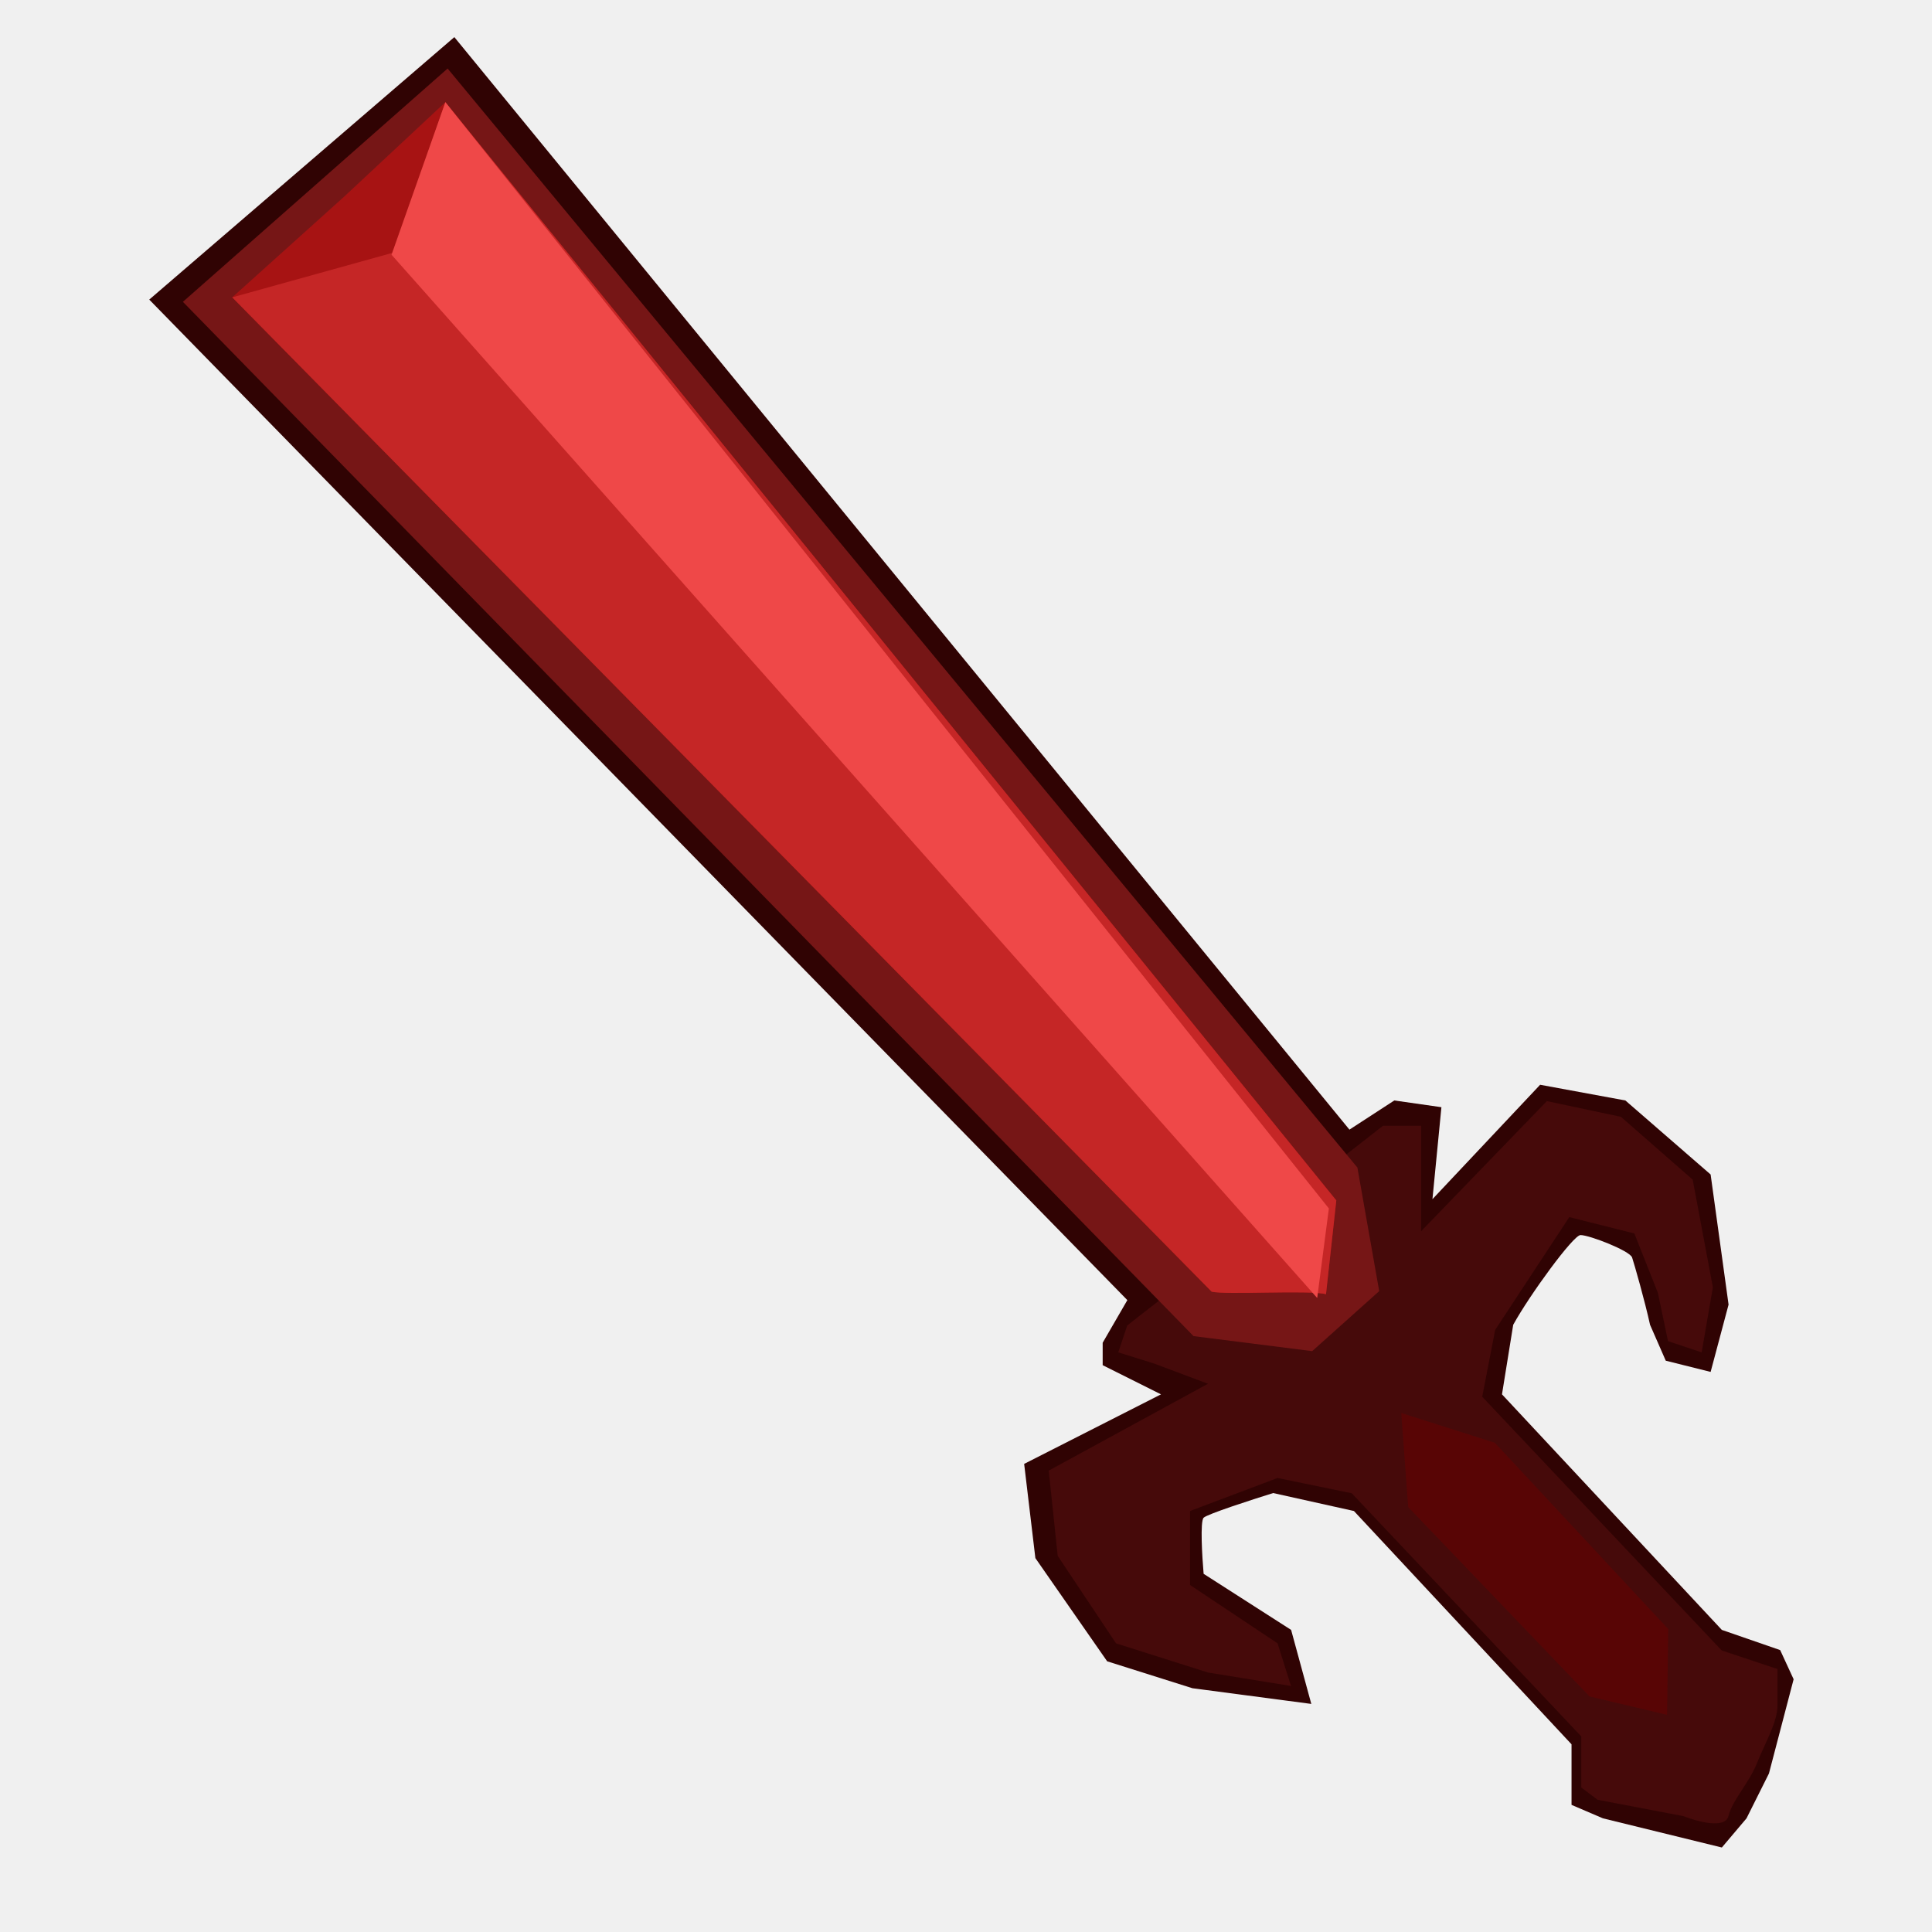
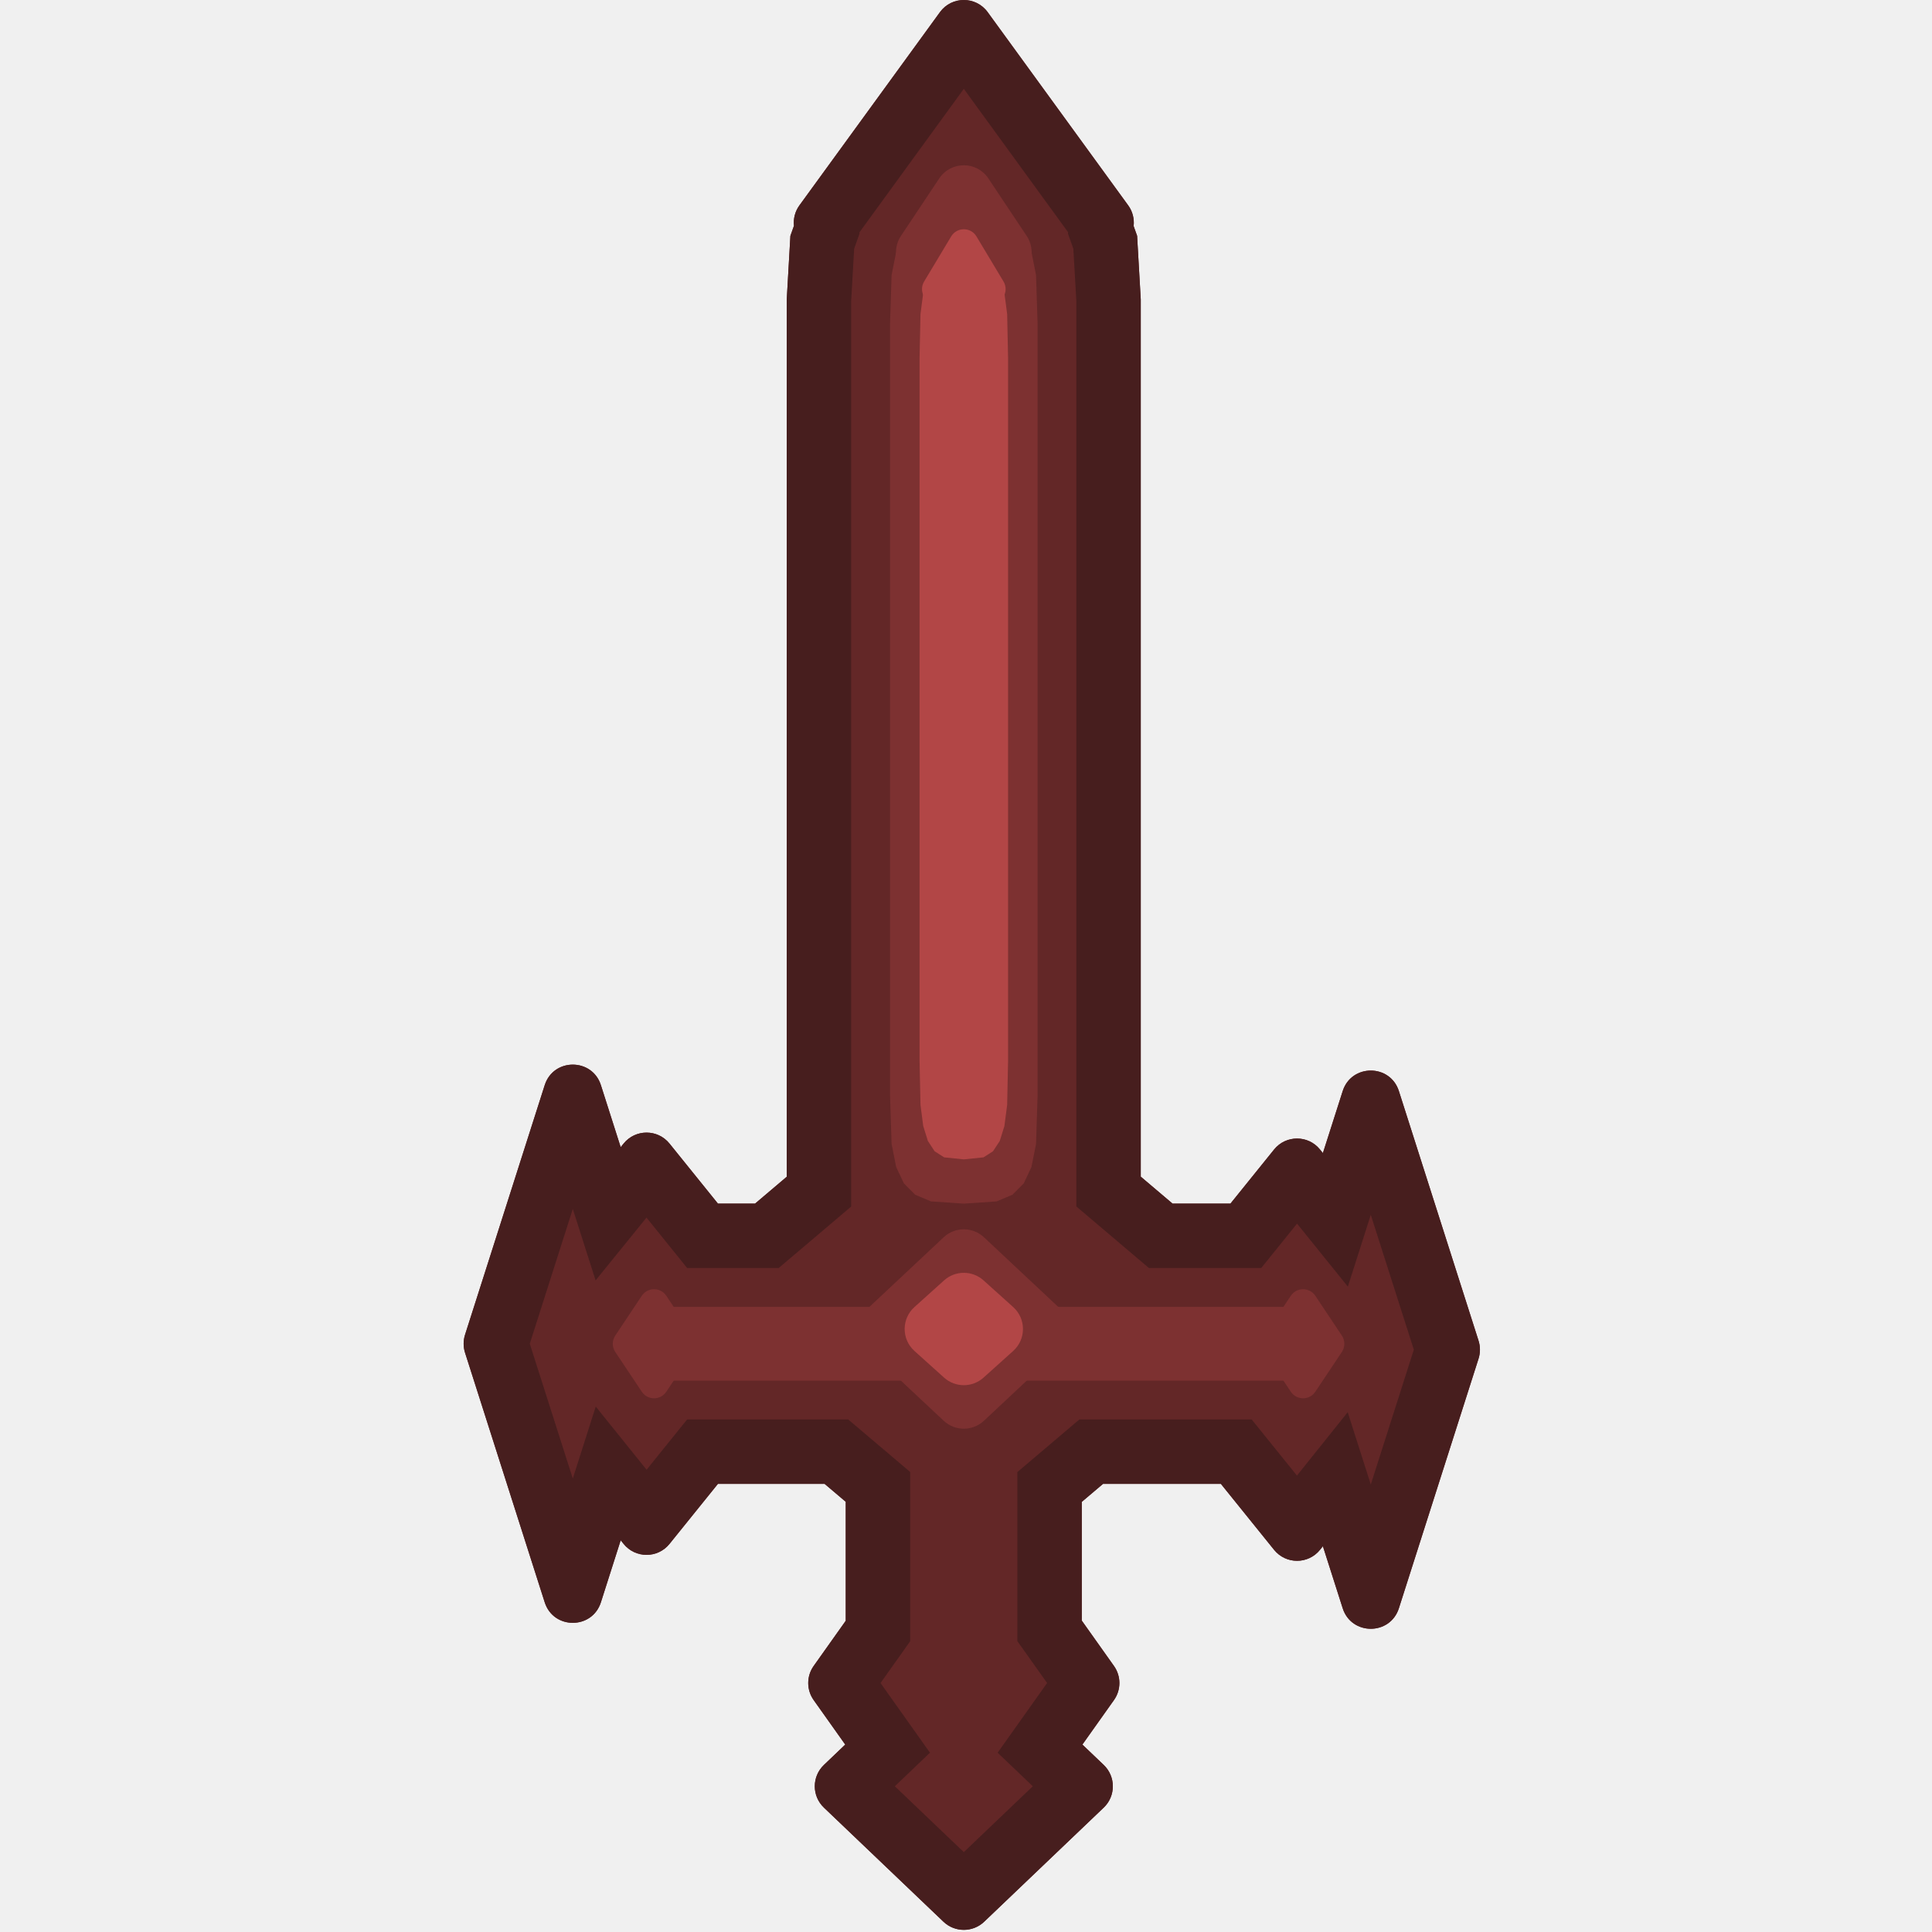
- <svg xmlns="http://www.w3.org/2000/svg" width="501" height="501" viewBox="0 0 501 501" fill="none">
-   <path d="M265.581 379.611L301.067 361.577L285.942 354.015V348.197L292.341 337.144L38.703 77.689L117.819 9.625L349.933 292.932L361.568 285.369L373.784 287.115L371.457 310.966L399.381 281.297L421.487 285.369L443.593 304.567L448.247 338.308L443.593 355.76L431.958 352.851L427.886 343.543C426.529 337.338 423.814 327.836 423.232 326.091C422.651 324.346 412.179 320.274 409.852 320.274C407.991 320.274 396.666 335.787 392.4 343.543L389.491 361.577L446.502 422.66L461.627 427.895L465.117 435.458L458.718 459.891L452.901 471.526L446.502 479.089L415.67 471.526L407.525 468.035V452.329L351.097 391.828L330.154 387.174C324.53 388.919 313.051 392.642 312.12 393.573C311.189 394.504 311.732 403.656 312.12 408.116L334.808 422.66L340.044 441.857L309.211 437.785L287.105 430.804L268.49 404.044L265.581 379.611Z" fill="#300303" />
-   <path d="M351.318 388.067C343.397 379.675 343.779 366.452 352.17 358.531V358.531C360.562 350.611 373.785 350.992 381.706 359.384L446.177 427.686C454.097 436.078 453.716 449.301 445.325 457.222V457.222C436.933 465.142 423.71 464.761 415.789 456.369L351.318 388.067Z" fill="#460A0A" />
-   <path d="M289.988 350.69L292.315 343.709L358.633 291.934H368.523V319.276L401.127 285.535L420.324 289.607L438.94 305.896L444.176 333.819L441.267 350.69L432.541 347.781L429.923 335.274L423.815 319.858L406.944 315.62L387.72 344.872L384.256 362.741L370.85 358.834L358.633 361.743L352.234 373.959L351.071 387.339L331.292 383.267L308.604 391.828V411.025L331.292 426.15L334.782 437.203L313.258 433.713L289.406 426.15L274.281 403.462L271.954 381.356L313.258 358.834L299.296 353.598L289.988 350.69Z" fill="#460A0A" />
-   <path d="M410.053 463.535V448.697L441.848 426.44L460.925 432.799V442.338C460.925 446.577 457.746 451.876 455.626 457.176C453.506 462.475 449.267 466.714 448.207 470.953C447.359 474.345 440.082 472.367 436.549 470.953L414.292 466.714L410.053 463.535Z" fill="#460A0A" />
-   <path d="M365.171 390.811L363.369 366.409L387.647 374.145L432.594 422.429L432.303 444.684L412.209 439.925L365.171 390.811Z" fill="#580505" />
-   <path d="M47.429 78.27L309.504 346.48L340.273 350.371L357.651 334.809L351.995 302.766L116.074 17.769L47.429 78.27Z" fill="#761616" />
-   <path d="M343.851 335.61C339.637 334.454 317.554 335.861 314.183 334.936L60.227 77.107L89.314 50.928L115.492 26.495L346.524 311.288L343.851 335.61Z" fill="#A71313" />
-   <path d="M343.851 335.61C339.637 334.454 317.554 335.861 314.183 334.936L60.227 77.107L102.112 65.472L115.492 26.495L346.524 311.288L343.851 335.61Z" fill="#C52626" />
-   <path d="M115.492 26.495L101.531 66.054L341.573 336.59L344.598 313.373L115.492 26.495Z" fill="#EF4848" />
+ <svg xmlns="http://www.w3.org/2000/svg" width="150" height="150" viewBox="0 0 150 150" fill="none">
+   <mask id="path-1-inside-1_1205_468" fill="white">
+     <path d="M72.978 0.943C73.892 -0.314 75.768 -0.314 76.683 0.943L87.593 15.945C87.938 16.42 88.078 16.994 88.015 17.551L88.285 18.309L88.568 23.245V91.355L91.036 93.447H95.532L98.919 89.248C99.836 88.111 101.569 88.111 102.485 89.248L102.709 89.525L104.246 84.712C104.924 82.587 107.932 82.587 108.61 84.712L114.795 104.092C114.939 104.545 114.939 105.031 114.795 105.484L108.61 124.863C107.932 126.989 104.924 126.989 104.246 124.863L102.709 120.049L102.485 120.328C101.569 121.465 99.836 121.465 98.919 120.328L94.789 115.207H85.639L83.988 116.606V125.822L86.487 129.344C87.051 130.138 87.051 131.201 86.487 131.995L84.036 135.448L85.692 137.029C86.637 137.932 86.637 139.441 85.692 140.343L76.412 149.201C75.527 150.046 74.134 150.046 73.249 149.201L63.969 140.343C63.023 139.44 63.023 137.932 63.969 137.029L65.624 135.448L63.174 131.995C62.61 131.201 62.61 130.138 63.174 129.344L65.664 125.835V116.599L64.022 115.207H55.739L51.981 119.867C51.065 121.004 49.333 121.004 48.416 119.867L48.19 119.587L46.654 124.402C45.976 126.528 42.969 126.528 42.291 124.402L36.105 105.023C35.961 104.571 35.961 104.084 36.105 103.631L42.291 84.251C42.969 82.126 45.976 82.126 46.654 84.251L48.19 89.065L48.416 88.787C49.333 87.65 51.065 87.65 51.981 88.787L55.74 93.447H58.624L61.083 91.362V23.245L61.366 18.309L61.643 17.531C61.585 16.981 61.726 16.415 62.067 15.945L72.978 0.943Z" />
+   </mask>
+   <path d="M72.978 0.943C73.892 -0.314 75.768 -0.314 76.683 0.943L87.593 15.945C87.938 16.42 88.078 16.994 88.015 17.551L88.285 18.309L88.568 23.245V91.355L91.036 93.447H95.532L98.919 89.248C99.836 88.111 101.569 88.111 102.485 89.248L102.709 89.525L104.246 84.712C104.924 82.587 107.932 82.587 108.61 84.712L114.795 104.092C114.939 104.545 114.939 105.031 114.795 105.484L108.61 124.863C107.932 126.989 104.924 126.989 104.246 124.863L102.709 120.049L102.485 120.328C101.569 121.465 99.836 121.465 98.919 120.328L94.789 115.207H85.639L83.988 116.606V125.822L86.487 129.344C87.051 130.138 87.051 131.201 86.487 131.995L84.036 135.448L85.692 137.029C86.637 137.932 86.637 139.441 85.692 140.343L76.412 149.201C75.527 150.046 74.134 150.046 73.249 149.201L63.969 140.343C63.023 139.44 63.023 137.932 63.969 137.029L65.624 135.448L63.174 131.995C62.61 131.201 62.61 130.138 63.174 129.344L65.664 125.835V116.599L64.022 115.207H55.739L51.981 119.867C51.065 121.004 49.333 121.004 48.416 119.867L48.19 119.587L46.654 124.402C45.976 126.528 42.969 126.528 42.291 124.402L36.105 105.023C35.961 104.571 35.961 104.084 36.105 103.631L42.291 84.251C42.969 82.126 45.976 82.126 46.654 84.251L48.19 89.065L48.416 88.787C49.333 87.65 51.065 87.65 51.981 88.787L55.74 93.447H58.624L61.083 91.362V23.245L61.366 18.309L61.643 17.531C61.585 16.981 61.726 16.415 62.067 15.945L72.978 0.943Z" fill="#632727" />
+   <path d="M72.978 0.943L68.934 -1.998L68.934 -1.997L72.978 0.943ZM76.683 0.943L80.726 -1.997L80.726 -1.998L76.683 0.943ZM87.593 15.945L83.549 18.886L83.549 18.886L87.593 15.945ZM88.015 17.551L83.046 16.988L82.916 18.14L83.306 19.232L88.015 17.551ZM88.285 18.309L93.277 18.022L93.236 17.305L92.994 16.628L88.285 18.309ZM88.568 23.245H93.568V23.102L93.56 22.959L88.568 23.245ZM88.568 91.355H83.568V93.67L85.335 95.168L88.568 91.355ZM91.036 93.447L87.802 97.261L89.201 98.447H91.036V93.447ZM95.532 93.447V98.447H97.923L99.424 96.586L95.532 93.447ZM98.919 89.248L102.811 92.387L102.811 92.387L98.919 89.248ZM102.485 89.248L106.378 86.11L106.377 86.109L102.485 89.248ZM102.709 89.525L98.817 92.664L104.647 99.894L107.472 91.046L102.709 89.525ZM104.246 84.712L109.009 86.233L109.009 86.232L104.246 84.712ZM108.61 84.712L113.374 83.192L113.374 83.192L108.61 84.712ZM114.795 104.092L119.558 102.572L119.558 102.572L114.795 104.092ZM114.795 105.484L110.032 103.964L110.032 103.964L114.795 105.484ZM108.61 124.863L113.374 126.383L113.374 126.383L108.61 124.863ZM104.246 124.863L109.009 123.343L109.009 123.343L104.246 124.863ZM102.709 120.049L107.472 118.528L104.635 109.643L98.806 116.924L102.709 120.049ZM102.485 120.328L106.377 123.467L106.383 123.46L106.388 123.453L102.485 120.328ZM98.919 120.328L95.027 123.467L95.027 123.467L98.919 120.328ZM94.789 115.207L98.681 112.068L97.18 110.207H94.789V115.207ZM85.639 115.207V110.207H83.804L82.405 111.393L85.639 115.207ZM83.988 116.606L80.755 112.793L78.988 114.291V116.606H83.988ZM83.988 125.822H78.988V127.416L79.911 128.716L83.988 125.822ZM86.487 129.344L90.565 126.45L90.565 126.45L86.487 129.344ZM86.487 131.995L90.564 134.889L90.565 134.889L86.487 131.995ZM84.036 135.448L79.959 132.554L77.456 136.08L80.584 139.065L84.036 135.448ZM85.692 137.029L89.145 133.413L89.145 133.413L85.692 137.029ZM85.692 140.343L89.145 143.96L89.145 143.959L85.692 140.343ZM76.412 149.201L72.96 145.584L72.96 145.584L76.412 149.201ZM73.249 149.201L69.797 152.818L69.797 152.818L73.249 149.201ZM63.969 140.343L60.516 143.96L60.516 143.96L63.969 140.343ZM63.969 137.029L67.421 140.646L67.422 140.645L63.969 137.029ZM65.624 135.448L69.078 139.064L72.203 136.079L69.702 132.555L65.624 135.448ZM63.174 131.995L67.252 129.102L67.251 129.101L63.174 131.995ZM63.174 129.344L59.096 126.45L59.096 126.45L63.174 129.344ZM65.664 125.835L69.742 128.729L70.664 127.429V125.835H65.664ZM65.664 116.599H70.664V114.282L68.896 112.784L65.664 116.599ZM64.022 115.207L67.254 111.392L65.855 110.207H64.022V115.207ZM55.739 115.207V110.207H53.348L51.847 112.068L55.739 115.207ZM51.981 119.867L55.873 123.006L55.874 123.006L51.981 119.867ZM48.416 119.867L44.521 123.002L44.524 123.006L48.416 119.867ZM48.19 119.587L52.086 116.452L46.254 109.206L43.427 118.067L48.19 119.587ZM46.654 124.402L51.418 125.923L51.418 125.922L46.654 124.402ZM42.291 124.402L47.054 122.882L47.054 122.882L42.291 124.402ZM36.105 105.023L31.342 106.544L31.342 106.544L36.105 105.023ZM36.105 103.631L31.342 102.111L31.342 102.111L36.105 103.631ZM42.291 84.251L37.528 82.73L37.528 82.731L42.291 84.251ZM46.654 84.251L51.418 82.731L51.417 82.73L46.654 84.251ZM48.19 89.065L43.427 90.585L46.242 99.409L52.075 92.214L48.19 89.065ZM48.416 88.787L52.3 91.936L52.308 91.926L48.416 88.787ZM51.981 88.787L48.089 91.926L48.09 91.926L51.981 88.787ZM55.74 93.447L51.848 96.586L53.349 98.447H55.74V93.447ZM58.624 93.447V98.447H60.458L61.858 97.261L58.624 93.447ZM61.083 91.362L64.317 95.176L66.083 93.678V91.362H61.083ZM61.083 23.245L56.091 22.959L56.083 23.102V23.245H61.083ZM61.366 18.309L56.655 16.634L56.415 17.308L56.374 18.022L61.366 18.309ZM61.643 17.531L66.354 19.206L66.733 18.138L66.615 17.011L61.643 17.531ZM62.067 15.945L58.024 13.005L58.024 13.005L62.067 15.945ZM72.978 0.943L77.021 3.884C75.939 5.372 73.721 5.372 72.639 3.884L76.683 0.943L80.726 -1.998C77.815 -6.001 71.845 -6.001 68.934 -1.998L72.978 0.943ZM76.683 0.943L72.639 3.884L83.549 18.886L87.593 15.945L91.636 13.005L80.726 -1.997L76.683 0.943ZM87.593 15.945L83.549 18.886C83.135 18.316 82.973 17.632 83.046 16.988L88.015 17.551L92.983 18.114C93.182 16.357 92.742 14.524 91.636 13.005L87.593 15.945ZM88.015 17.551L83.306 19.232L83.576 19.989L88.285 18.309L92.994 16.628L92.724 15.87L88.015 17.551ZM88.285 18.309L83.293 18.595L83.577 23.532L88.568 23.245L93.56 22.959L93.277 18.022L88.285 18.309ZM88.568 23.245H83.568V91.355H88.568H93.568V23.245H88.568ZM88.568 91.355L85.335 95.168L87.802 97.261L91.036 93.447L94.27 89.634L91.802 87.541L88.568 91.355ZM91.036 93.447V98.447H95.532V93.447V88.447H91.036V93.447ZM95.532 93.447L99.424 96.586L102.811 92.387L98.919 89.248L95.027 86.109L91.64 90.308L95.532 93.447ZM98.919 89.248L102.811 92.387C101.726 93.732 99.678 93.732 98.593 92.387L102.485 89.248L106.377 86.109C103.459 82.491 97.945 82.491 95.027 86.109L98.919 89.248ZM102.485 89.248L98.593 92.386L98.817 92.664L102.709 89.525L106.601 86.387L106.378 86.11L102.485 89.248ZM102.709 89.525L107.472 91.046L109.009 86.233L104.246 84.712L99.483 83.191L97.946 88.004L102.709 89.525ZM104.246 84.712L109.009 86.232C108.207 88.746 104.65 88.746 103.847 86.232L108.61 84.712L113.374 83.192C111.214 76.427 101.642 76.427 99.483 83.192L104.246 84.712ZM108.61 84.712L103.847 86.232L110.032 105.612L114.795 104.092L119.558 102.572L113.374 83.192L108.61 84.712ZM114.795 104.092L110.031 105.611C109.861 105.076 109.86 104.501 110.032 103.964L114.795 105.484L119.558 107.005C120.019 105.562 120.018 104.013 119.558 102.572L114.795 104.092ZM114.795 105.484L110.032 103.964L103.847 123.343L108.61 124.863L113.374 126.383L119.558 107.005L114.795 105.484ZM108.61 124.863L103.847 123.343C104.649 120.829 108.207 120.829 109.009 123.343L104.246 124.863L99.483 126.383C101.642 133.149 111.215 133.149 113.374 126.383L108.61 124.863ZM104.246 124.863L109.009 123.343L107.472 118.528L102.709 120.049L97.946 121.57L99.483 126.384L104.246 124.863ZM102.709 120.049L98.806 116.924L98.582 117.203L102.485 120.328L106.388 123.453L106.612 123.174L102.709 120.049ZM102.485 120.328L98.593 117.189C99.678 115.844 101.726 115.845 102.811 117.189L98.919 120.328L95.027 123.467C97.945 127.085 103.459 127.085 106.377 123.467L102.485 120.328ZM98.919 120.328L102.811 117.189L98.681 112.068L94.789 115.207L90.897 118.346L95.027 123.467L98.919 120.328ZM94.789 115.207V110.207H85.639V115.207V120.207H94.789V115.207ZM85.639 115.207L82.405 111.393L80.755 112.793L83.988 116.606L87.222 120.42L88.872 119.021L85.639 115.207ZM83.988 116.606H78.988V125.822H83.988H88.988V116.606H83.988ZM83.988 125.822L79.911 128.716L82.41 132.237L86.487 129.344L90.565 126.45L88.066 122.929L83.988 125.822ZM86.487 129.344L82.41 132.237C81.743 131.298 81.743 130.041 82.41 129.101L86.487 131.995L90.565 134.889C92.358 132.362 92.358 128.977 90.565 126.45L86.487 129.344ZM86.487 131.995L82.41 129.101L79.959 132.554L84.036 135.448L88.113 138.342L90.564 134.889L86.487 131.995ZM84.036 135.448L80.584 139.065L82.24 140.646L85.692 137.029L89.145 133.413L87.489 131.832L84.036 135.448ZM85.692 137.029L82.239 140.646C81.122 139.579 81.121 137.794 82.24 136.726L85.692 140.343L89.145 143.959C92.154 141.087 92.153 136.285 89.145 133.413L85.692 137.029ZM85.692 140.343L82.24 136.726L72.96 145.584L76.412 149.201L79.865 152.818L89.145 143.96L85.692 140.343ZM76.412 149.201L72.96 145.584C74.007 144.585 75.654 144.585 76.701 145.584L73.249 149.201L69.797 152.818C72.614 155.507 77.047 155.507 79.865 152.818L76.412 149.201ZM73.249 149.201L76.701 145.584L67.421 136.726L63.969 140.343L60.516 143.96L69.797 152.818L73.249 149.201ZM63.969 140.343L67.421 136.726C68.54 137.794 68.539 139.579 67.421 140.646L63.969 137.029L60.516 133.413C57.508 136.285 57.508 141.087 60.516 143.96L63.969 140.343ZM63.969 137.029L67.422 140.645L69.078 139.064L65.624 135.448L62.17 131.833L60.515 133.414L63.969 137.029ZM65.624 135.448L69.702 132.555L67.252 129.102L63.174 131.995L59.096 134.889L61.546 138.342L65.624 135.448ZM63.174 131.995L67.251 129.101C67.918 130.041 67.918 131.298 67.251 132.237L63.174 129.344L59.096 126.45C57.303 128.977 57.303 132.362 59.096 134.889L63.174 131.995ZM63.174 129.344L67.251 132.238L69.742 128.729L65.664 125.835L61.587 122.941L59.096 126.45L63.174 129.344ZM65.664 125.835H70.664V116.599H65.664H60.664V125.835H65.664ZM65.664 116.599L68.896 112.784L67.254 111.392L64.022 115.207L60.789 119.022L62.432 120.414L65.664 116.599ZM64.022 115.207V110.207H55.739V115.207V120.207H64.022V115.207ZM55.739 115.207L51.847 112.068L48.089 116.729L51.981 119.867L55.874 123.006L59.632 118.346L55.739 115.207ZM51.981 119.867L48.09 116.728C49.174 115.384 51.223 115.383 52.308 116.728L48.416 119.867L44.524 123.006C47.442 126.625 52.955 126.624 55.873 123.006L51.981 119.867ZM48.416 119.867L52.311 116.732L52.086 116.452L48.19 119.587L44.295 122.722L44.521 123.002L48.416 119.867ZM48.19 119.587L43.427 118.067L41.891 122.883L46.654 124.402L51.418 125.922L52.954 121.106L48.19 119.587ZM46.654 124.402L41.891 122.882C42.693 120.368 46.252 120.368 47.054 122.882L42.291 124.402L37.528 125.923C39.687 132.688 49.258 132.688 51.418 125.923L46.654 124.402ZM42.291 124.402L47.054 122.882L40.869 103.503L36.105 105.023L31.342 106.544L37.528 125.923L42.291 124.402ZM36.105 105.023L40.869 103.503C41.04 104.04 41.04 104.615 40.869 105.15L36.105 103.631L31.342 102.111C30.882 103.552 30.882 105.101 31.342 106.544L36.105 105.023ZM36.105 103.631L40.869 105.151L47.054 85.771L42.291 84.251L37.528 82.731L31.342 102.111L36.105 103.631ZM42.291 84.251L47.054 85.772C46.251 88.286 42.694 88.285 41.891 85.772L46.654 84.251L51.417 82.73C49.258 75.967 39.688 75.966 37.528 82.73L42.291 84.251ZM46.654 84.251L41.891 85.771L43.427 90.585L48.19 89.065L52.954 87.546L51.418 82.731L46.654 84.251ZM48.19 89.065L52.075 92.214L52.3 91.936L48.416 88.787L44.532 85.639L44.306 85.917L48.19 89.065ZM48.416 88.787L52.308 91.926C51.224 93.271 49.174 93.271 48.089 91.926L51.981 88.787L55.873 85.648C52.955 82.03 47.442 82.03 44.524 85.648L48.416 88.787ZM51.981 88.787L48.09 91.926L51.848 96.586L55.74 93.447L59.632 90.308L55.873 85.648L51.981 88.787ZM55.74 93.447V98.447H58.624V93.447V88.447H55.74V93.447ZM58.624 93.447L61.858 97.261L64.317 95.176L61.083 91.362L57.849 87.549L55.39 89.634L58.624 93.447ZM61.083 91.362H66.083V23.245H61.083H56.083V91.362H61.083ZM61.083 23.245L66.075 23.532L66.358 18.595L61.366 18.309L56.374 18.022L56.091 22.959L61.083 23.245ZM61.366 18.309L66.077 19.983L66.354 19.206L61.643 17.531L56.931 15.856L56.655 16.634L61.366 18.309ZM61.643 17.531L66.615 17.011C66.683 17.653 66.518 18.326 66.111 18.886L62.067 15.945L58.024 13.005C56.934 14.503 56.487 16.309 56.67 18.052L61.643 17.531ZM62.067 15.945L66.111 18.886L77.021 3.884L72.978 0.943L68.934 -1.997L58.024 13.005L62.067 15.945Z" fill="#471E1E" mask="url(#path-1-inside-1_1205_468)" />
+   <path d="M76.736 13.852C75.829 12.492 73.831 12.492 72.924 13.852L69.951 18.312C69.438 19.082 69.438 20.084 69.951 20.853L72.924 25.313C73.831 26.673 75.829 26.673 76.736 25.313L79.709 20.853C80.222 20.084 80.222 19.082 79.709 18.312L76.736 13.852Z" fill="#7D3131" />
+   <path d="M76.397 96.063C75.516 95.237 74.145 95.237 73.264 96.063L67.451 101.513C66.486 102.418 66.486 103.95 67.451 104.855L73.264 110.304C74.145 111.13 75.516 111.13 76.397 110.304L82.21 104.855C83.175 103.95 83.175 102.418 82.21 101.513L76.397 96.063Z" fill="#7D3131" />
+   <path d="M51.733 100.605C51.28 99.925 50.281 99.925 49.828 100.605L47.769 103.694C47.512 104.079 47.512 104.58 47.769 104.965L49.828 108.053C50.281 108.733 51.28 108.733 51.733 108.053L53.793 104.965C54.049 104.58 54.049 104.079 53.793 103.694L51.733 100.605Z" fill="#7D3131" />
+   <path d="M102.123 100.605C101.67 99.925 100.671 99.925 100.218 100.605L98.158 103.694C97.902 104.079 97.902 104.58 98.158 104.965L100.218 108.053C100.671 108.733 101.67 108.733 102.123 108.053L104.183 104.965C104.439 104.58 104.439 104.079 104.183 103.694L102.123 100.605Z" fill="#7D3131" />
+   <rect x="50.591" y="101.466" width="50.39" height="5.726" fill="#7D3131" />
+   <path d="M69.104 25.081L69.222 21.365L69.578 19.565L70.179 18.29L71.052 17.411L72.285 16.892L74.83 16.72L77.375 16.892L78.608 17.411L79.481 18.29L80.083 19.565L80.439 21.365L80.556 25.081V85.088L80.439 88.805L80.083 90.605L79.481 91.88L78.608 92.758L77.375 93.277L74.83 93.45L72.285 93.277L71.052 92.758L70.179 91.88L69.578 90.605L69.222 88.805L69.104 85.088V25.081Z" fill="#7D3131" />
+   <path d="M71.395 27.768L71.466 24.384L71.679 22.745L72.04 21.585L72.564 20.785L73.303 20.312L74.83 20.155L76.358 20.312L77.097 20.785L77.621 21.585L77.982 22.745L78.195 24.384L78.266 27.768V82.401L78.195 85.785L77.982 87.424L77.621 88.584L77.097 89.384L76.358 89.857L74.83 90.014L73.303 89.857L72.564 89.384L72.04 88.584L71.679 87.424L71.466 85.785L71.395 82.401V27.768Z" fill="#B24646" />
+   <path d="M75.812 18.356C75.368 17.615 74.293 17.615 73.848 18.356L71.748 21.857C71.531 22.219 71.531 22.672 71.748 23.035L73.848 26.535C74.293 27.277 75.368 27.277 75.812 26.535L77.913 23.035C78.13 22.672 78.13 22.219 77.913 21.857L75.812 18.356Z" fill="#B24646" />
+   <path d="M76.362 99.409C75.491 98.625 74.169 98.625 73.298 99.409L70.996 101.481C69.985 102.391 69.985 103.976 70.996 104.886L73.298 106.958C74.169 107.742 75.491 107.742 76.362 106.958L78.665 104.886C79.676 103.976 79.676 102.391 78.665 101.481L76.362 99.409Z" fill="#B24646" />
</svg>
